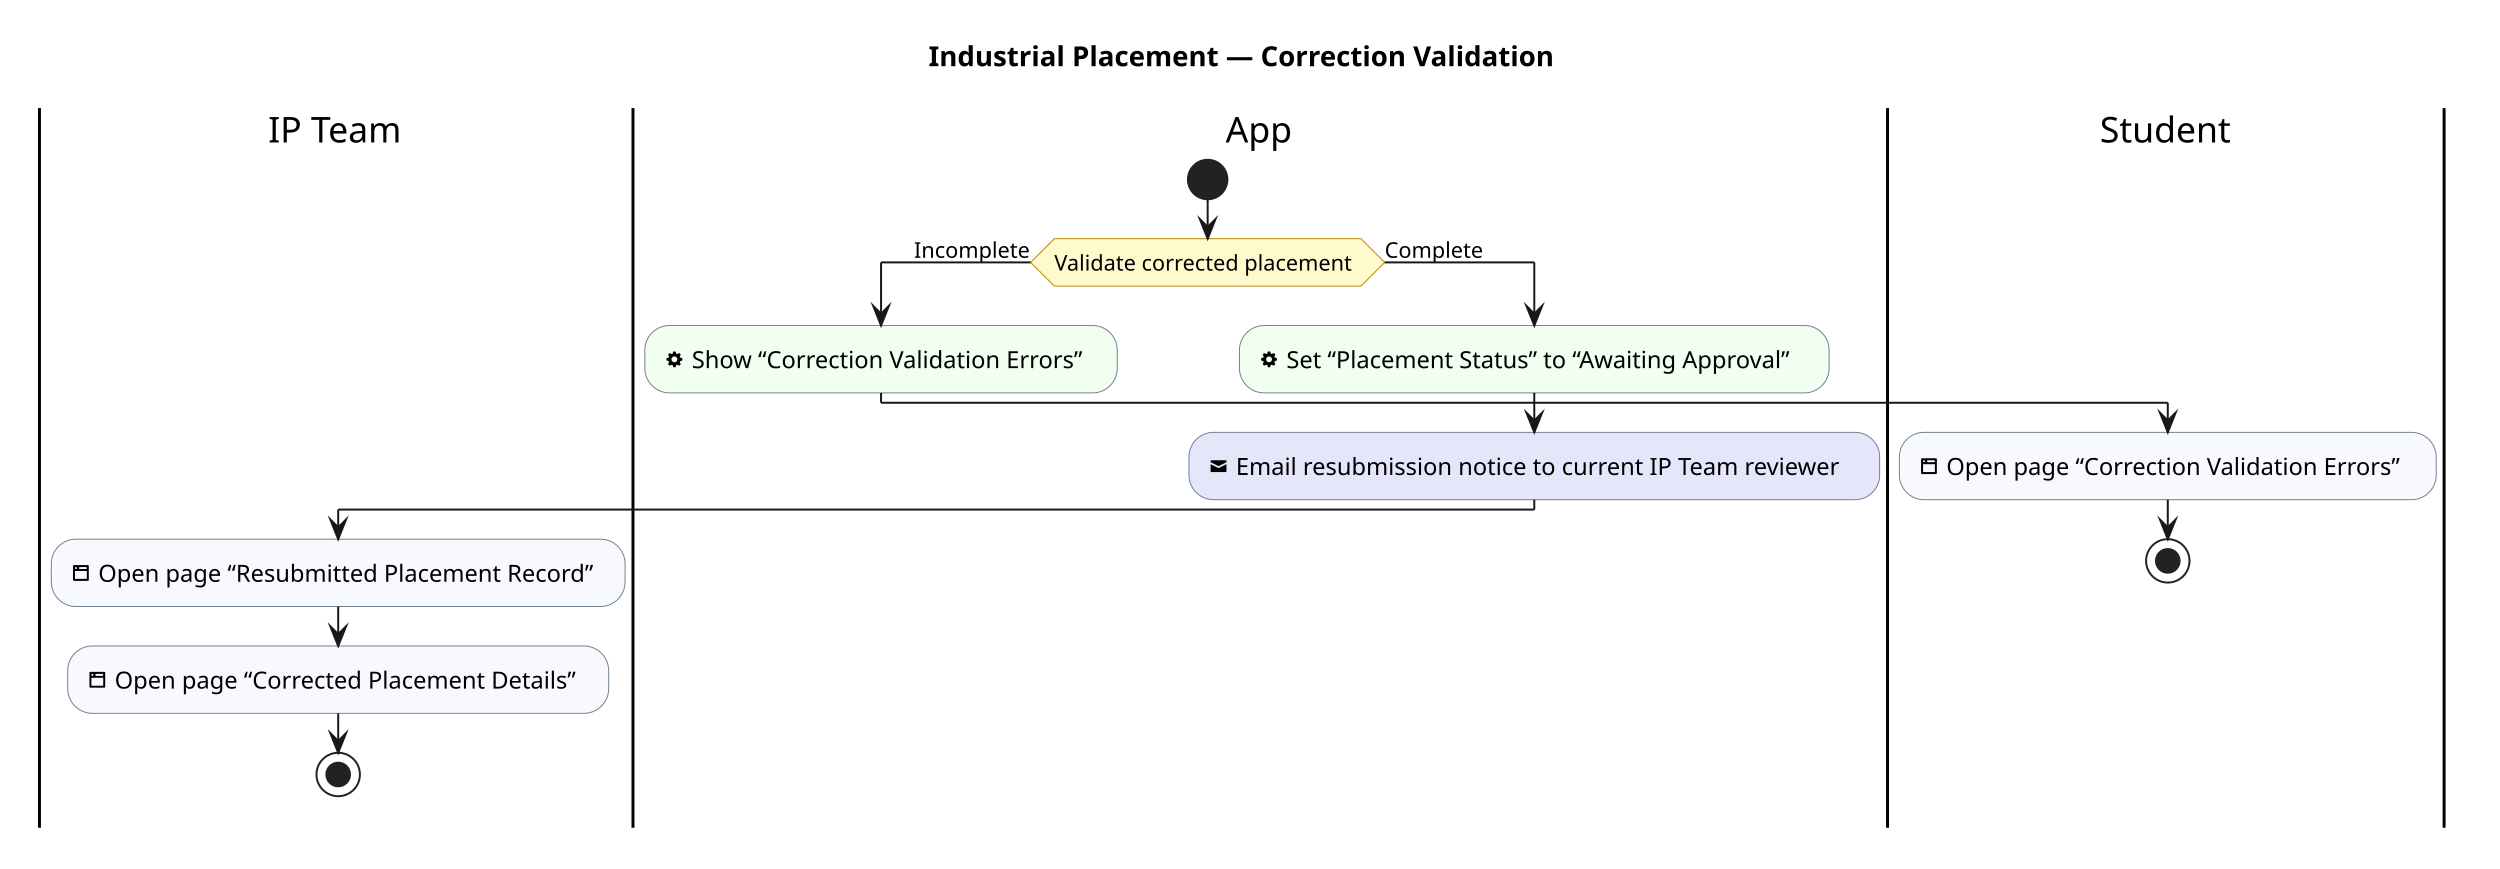
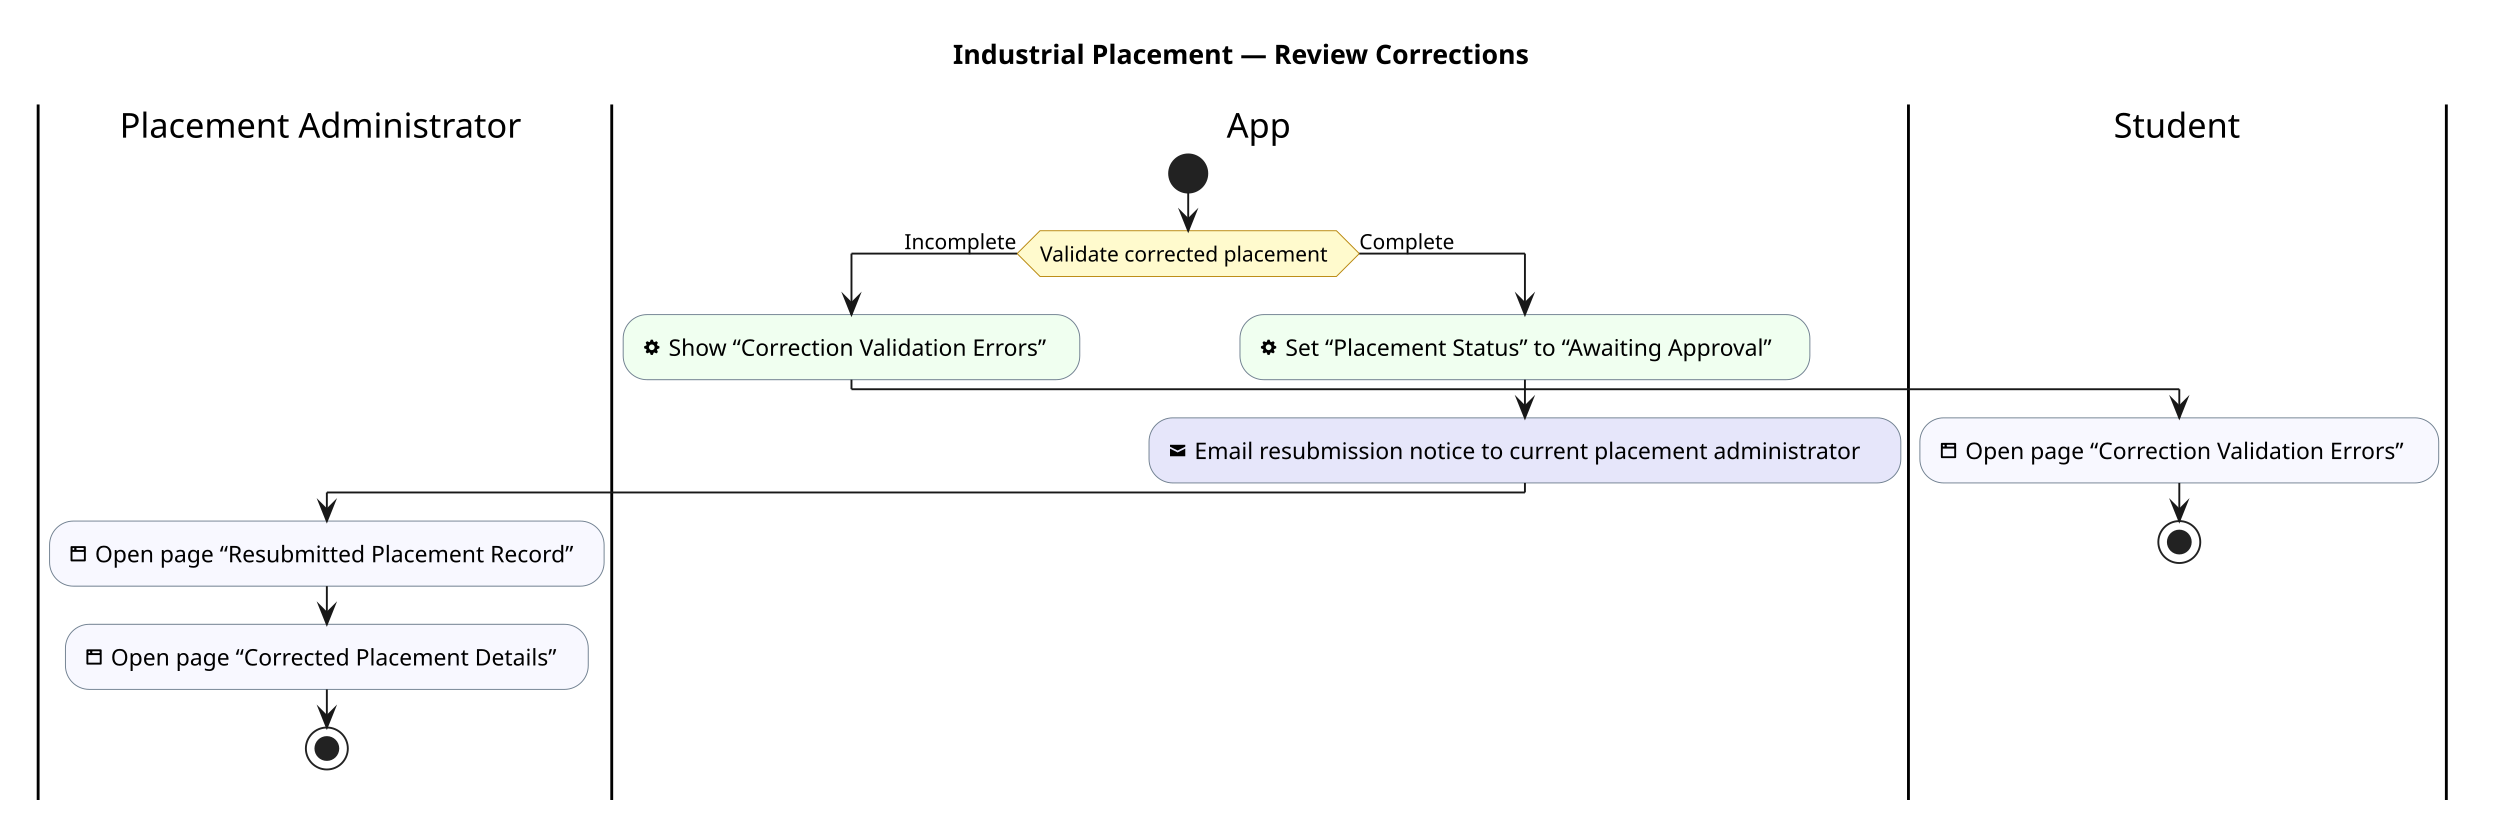
- <svg xmlns="http://www.w3.org/2000/svg" contentStyleType="text/css" data-diagram-type="ACTIVITY" height="440px" preserveAspectRatio="none" style="width:1267px;height:440px;background:#FFFFFF;" version="1.1" viewBox="0 0 1267 440" width="1267px" zoomAndPan="magnify">
+ <svg xmlns="http://www.w3.org/2000/svg" contentStyleType="text/css" data-diagram-type="ACTIVITY" height="440px" preserveAspectRatio="none" style="width:1311px;height:440px;background:#FFFFFF;" version="1.1" viewBox="0 0 1311 440" width="1311px" zoomAndPan="magnify">
  <defs />
  <g>
    <g class="title" data-source-line="2">
-       <text fill="#000000" font-family="sans-serif" font-size="14" font-weight="700" lengthAdjust="spacing" textLength="324.372" x="470.573" y="33.535">Industrial Placement — Correction Validation</text>
+       <text fill="#000000" font-family="sans-serif" font-size="14" font-weight="700" lengthAdjust="spacing" textLength="310.304" x="499.703" y="33.535">Industrial Placement — Review Corrections</text>
    </g>
-     <rect fill="none" height="21.199" style="stroke:none;stroke-width:1;" width="1220.518" x="20" y="54.785" />
+     <rect fill="none" height="21.199" style="stroke:none;stroke-width:1;" width="1264.709" x="20" y="54.785" />
    <rect fill="#F8F8FF" height="34.133" rx="12.5" ry="12.5" style="stroke:#708090;stroke-width:0.5;" width="290.795" x="26" y="273.25" />
    <path d="M37.34,286.383 A0.5,0.5 0 0 0 37,286.883 L37,293.883 A0.5,0.5 0 0 0 37.5,294.383 L44.5,294.383 A0.5,0.5 0 0 0 45,293.883 L45,286.883 A0.5,0.5 0 0 0 44.5,286.383 L37.5,286.383 A0.5,0.5 0 0 0 37.41,286.383 A0.5,0.5 0 0 0 37.35,286.383 M38.5,287.383 C38.78,287.383 39,287.603 39,287.883 C39,288.163 38.78,288.383 38.5,288.383 C38.22,288.383 38,288.163 38,287.883 C38,287.603 38.22,287.383 38.5,287.383 M40.5,287.383 L43.5,287.383 C43.78,287.383 44,287.603 44,287.883 C44,288.163 43.78,288.383 43.5,288.383 L40.5,288.383 C40.22,288.383 40,288.163 40,287.883 C40,287.603 40.22,287.383 40.5,287.383 M38,289.383 L44,289.383 L44,293.383 L38,293.383 L38,289.383" fill="#000000" />
    <text fill="#000000" font-family="sans-serif" font-size="12" lengthAdjust="spacing" textLength="256.998" x="49.797" y="294.852">Open page “Resubmitted Placement Record”</text>
    <rect fill="#F8F8FF" height="34.133" rx="12.5" ry="12.5" style="stroke:#708090;stroke-width:0.5;" width="274.16" x="34.317" y="327.383" />
    <path d="M45.657,340.516 A0.5,0.5 0 0 0 45.317,341.016 L45.317,348.016 A0.5,0.5 0 0 0 45.817,348.516 L52.817,348.516 A0.5,0.5 0 0 0 53.317,348.016 L53.317,341.016 A0.5,0.5 0 0 0 52.817,340.516 L45.817,340.516 A0.5,0.5 0 0 0 45.727,340.516 A0.5,0.5 0 0 0 45.667,340.516 M46.817,341.516 C47.097,341.516 47.317,341.736 47.317,342.016 C47.317,342.296 47.097,342.516 46.817,342.516 C46.537,342.516 46.317,342.296 46.317,342.016 C46.317,341.736 46.537,341.516 46.817,341.516 M48.817,341.516 L51.817,341.516 C52.097,341.516 52.317,341.736 52.317,342.016 C52.317,342.296 52.097,342.516 51.817,342.516 L48.817,342.516 C48.537,342.516 48.317,342.296 48.317,342.016 C48.317,341.736 48.537,341.516 48.817,341.516 M46.317,343.516 L52.317,343.516 L52.317,347.516 L46.317,347.516 L46.317,343.516" fill="#000000" />
    <text fill="#000000" font-family="sans-serif" font-size="12" lengthAdjust="spacing" textLength="240.363" x="58.114" y="348.984">Open page “Corrected Placement Details”</text>
    <ellipse cx="171.398" cy="392.516" fill="none" rx="11" ry="11" style="stroke:#222222;stroke-width:1;" />
    <ellipse cx="171.398" cy="392.516" fill="#222222" rx="6" ry="6" style="stroke:#222222;stroke-width:1;" />
    <line style="stroke:#000000;stroke-width:1.5;" x1="20" x2="20" y1="54.785" y2="419.516" />
-     <ellipse cx="612.046" cy="90.984" fill="#222222" rx="10" ry="10" style="stroke:#222222;stroke-width:1;" />
-     <polygon fill="#FFFACD" points="534.332,120.984,689.761,120.984,701.761,132.984,689.761,144.984,534.332,144.984,522.332,132.984,534.332,120.984" style="stroke:#B8860B;stroke-width:0.5;stroke-linejoin:miter;stroke-miterlimit:10;" />
-     <text fill="#000000" font-family="sans-serif" font-size="11" lengthAdjust="spacing" textLength="155.429" x="534.332" y="137.142">Validate corrected placement</text>
-     <text fill="#000000" font-family="sans-serif" font-size="11" lengthAdjust="spacing" textLength="59.13" x="463.202" y="130.664">Incomplete</text>
-     <text fill="#000000" font-family="sans-serif" font-size="11" lengthAdjust="spacing" textLength="51.111" x="701.761" y="130.664">Complete</text>
+     <ellipse cx="623.094" cy="90.984" fill="#222222" rx="10" ry="10" style="stroke:#222222;stroke-width:1;" />
+     <polygon fill="#FFFACD" points="545.38,120.984,700.809,120.984,712.809,132.984,700.809,144.984,545.38,144.984,533.38,132.984,545.38,120.984" style="stroke:#B8860B;stroke-width:0.5;stroke-linejoin:miter;stroke-miterlimit:10;" />
+     <text fill="#000000" font-family="sans-serif" font-size="11" lengthAdjust="spacing" textLength="155.429" x="545.38" y="137.142">Validate corrected placement</text>
+     <text fill="#000000" font-family="sans-serif" font-size="11" lengthAdjust="spacing" textLength="59.13" x="474.25" y="130.664">Incomplete</text>
+     <text fill="#000000" font-family="sans-serif" font-size="11" lengthAdjust="spacing" textLength="51.111" x="712.809" y="130.664">Complete</text>
    <rect fill="#F0FFF0" height="34.133" rx="12.5" ry="12.5" style="stroke:#708090;stroke-width:0.5;" width="239.443" x="326.795" y="164.984" />
    <path d="M341.295,178.117 L340.795,179.307 C340.695,179.337 340.605,179.387 340.515,179.437 L339.325,178.937 L338.605,179.657 L339.105,180.847 C339.055,180.947 339.015,181.027 338.975,181.127 L337.785,181.627 L337.785,182.627 L338.975,183.127 C339.015,183.227 339.055,183.307 339.105,183.407 L338.605,184.597 L339.325,185.317 L340.515,184.817 C340.605,184.857 340.695,184.907 340.795,184.947 L341.295,186.137 L342.295,186.137 L342.795,184.947 C342.885,184.907 342.985,184.867 343.075,184.817 L344.265,185.317 L344.985,184.597 L344.485,183.407 C344.525,183.317 344.575,183.217 344.615,183.127 L345.805,182.627 L345.805,181.627 L344.615,181.127 C344.585,181.037 344.535,180.937 344.485,180.847 L344.985,179.657 L344.265,178.937 L343.075,179.437 C342.985,179.397 342.885,179.347 342.795,179.307 L342.295,178.117 L341.295,178.117 M341.795,180.617 C342.625,180.617 343.295,181.287 343.295,182.117 C343.295,182.947 342.625,183.617 341.795,183.617 C340.965,183.617 340.295,182.947 340.295,182.117 C340.295,181.287 340.965,180.617 341.795,180.617" fill="#000000" />
    <text fill="#000000" font-family="sans-serif" font-size="12" lengthAdjust="spacing" textLength="205.647" x="350.592" y="186.586">Show “Correction Validation Errors”</text>
-     <rect fill="#F0FFF0" height="34.133" rx="12.5" ry="12.5" style="stroke:#708090;stroke-width:0.5;" width="298.852" x="628.15" y="164.984" />
-     <path d="M642.65,178.117 L642.15,179.307 C642.05,179.337 641.96,179.387 641.87,179.437 L640.68,178.937 L639.96,179.657 L640.46,180.847 C640.41,180.947 640.37,181.027 640.33,181.127 L639.14,181.627 L639.14,182.627 L640.33,183.127 C640.37,183.227 640.41,183.307 640.46,183.407 L639.96,184.597 L640.68,185.317 L641.87,184.817 C641.96,184.857 642.05,184.907 642.15,184.947 L642.65,186.137 L643.65,186.137 L644.15,184.947 C644.24,184.907 644.34,184.867 644.43,184.817 L645.62,185.317 L646.34,184.597 L645.84,183.407 C645.88,183.317 645.93,183.217 645.97,183.127 L647.16,182.627 L647.16,181.627 L645.97,181.127 C645.94,181.037 645.89,180.937 645.84,180.847 L646.34,179.657 L645.62,178.937 L644.43,179.437 C644.34,179.397 644.24,179.347 644.15,179.307 L643.65,178.117 L642.65,178.117 M643.15,180.617 C643.98,180.617 644.65,181.287 644.65,182.117 C644.65,182.947 643.98,183.617 643.15,183.617 C642.32,183.617 641.65,182.947 641.65,182.117 C641.65,181.287 642.32,180.617 643.15,180.617" fill="#000000" />
-     <text fill="#000000" font-family="sans-serif" font-size="12" lengthAdjust="spacing" textLength="265.055" x="651.947" y="186.586">Set “Placement Status” to “Awaiting Approval”</text>
-     <rect fill="#E6E6FA" height="34.133" rx="12.5" ry="12.5" style="stroke:#708090;stroke-width:0.5;" width="350.051" x="602.551" y="219.117" />
+     <rect fill="#F0FFF0" height="34.133" rx="12.5" ry="12.5" style="stroke:#708090;stroke-width:0.5;" width="298.852" x="650.246" y="164.984" />
+     <path d="M664.746,178.117 L664.246,179.307 C664.146,179.337 664.056,179.387 663.966,179.437 L662.776,178.937 L662.056,179.657 L662.556,180.847 C662.506,180.947 662.466,181.027 662.426,181.127 L661.236,181.627 L661.236,182.627 L662.426,183.127 C662.466,183.227 662.506,183.307 662.556,183.407 L662.056,184.597 L662.776,185.317 L663.966,184.817 C664.056,184.857 664.146,184.907 664.246,184.947 L664.746,186.137 L665.746,186.137 L666.246,184.947 C666.336,184.907 666.436,184.867 666.526,184.817 L667.716,185.317 L668.436,184.597 L667.936,183.407 C667.976,183.317 668.026,183.217 668.066,183.127 L669.256,182.627 L669.256,181.627 L668.066,181.127 C668.036,181.037 667.986,180.937 667.936,180.847 L668.436,179.657 L667.716,178.937 L666.526,179.437 C666.436,179.397 666.336,179.347 666.246,179.307 L665.746,178.117 L664.746,178.117 M665.246,180.617 C666.076,180.617 666.746,181.287 666.746,182.117 C666.746,182.947 666.076,183.617 665.246,183.617 C664.416,183.617 663.746,182.947 663.746,182.117 C663.746,181.287 664.416,180.617 665.246,180.617" fill="#000000" />
+     <text fill="#000000" font-family="sans-serif" font-size="12" lengthAdjust="spacing" textLength="265.055" x="674.043" y="186.586">Set “Placement Status” to “Awaiting Approval”</text>
+     <rect fill="#E6E6FA" height="34.133" rx="12.5" ry="12.5" style="stroke:#708090;stroke-width:0.5;" width="394.242" x="602.551" y="219.117" />
    <path d="M613.551,233.25 L613.551,234.25 L617.551,236.25 L621.551,234.25 L621.551,233.25 L613.551,233.25 M613.551,235.25 L613.551,239.25 L621.551,239.25 L621.551,235.25 L617.551,237.25 L613.551,235.25" fill="#000000" />
-     <text fill="#000000" font-family="sans-serif" font-size="12" lengthAdjust="spacing" textLength="316.254" x="626.348" y="240.719">Email resubmission notice to current IP Team reviewer</text>
+     <text fill="#000000" font-family="sans-serif" font-size="12" lengthAdjust="spacing" textLength="360.445" x="626.348" y="240.719">Email resubmission notice to current placement administrator</text>
    <line style="stroke:#000000;stroke-width:1.5;" x1="320.795" x2="320.795" y1="54.785" y2="419.516" />
-     <rect fill="#F8F8FF" height="34.133" rx="12.5" ry="12.5" style="stroke:#708090;stroke-width:0.5;" width="272.068" x="962.602" y="219.117" />
-     <path d="M973.942,232.25 A0.5,0.5 0 0 0 973.602,232.75 L973.602,239.75 A0.5,0.5 0 0 0 974.102,240.25 L981.102,240.25 A0.5,0.5 0 0 0 981.602,239.75 L981.602,232.75 A0.5,0.5 0 0 0 981.102,232.25 L974.102,232.25 A0.5,0.5 0 0 0 974.012,232.25 A0.5,0.5 0 0 0 973.952,232.25 M975.102,233.25 C975.382,233.25 975.602,233.47 975.602,233.75 C975.602,234.03 975.382,234.25 975.102,234.25 C974.822,234.25 974.602,234.03 974.602,233.75 C974.602,233.47 974.822,233.25 975.102,233.25 M977.102,233.25 L980.102,233.25 C980.382,233.25 980.602,233.47 980.602,233.75 C980.602,234.03 980.382,234.25 980.102,234.25 L977.102,234.25 C976.822,234.25 976.602,234.03 976.602,233.75 C976.602,233.47 976.822,233.25 977.102,233.25 M974.602,235.25 L980.602,235.25 L980.602,239.25 L974.602,239.25 L974.602,235.25" fill="#000000" />
-     <text fill="#000000" font-family="sans-serif" font-size="12" lengthAdjust="spacing" textLength="238.272" x="986.398" y="240.719">Open page “Correction Validation Errors”</text>
-     <ellipse cx="1098.636" cy="284.25" fill="none" rx="11" ry="11" style="stroke:#222222;stroke-width:1;" />
-     <ellipse cx="1098.636" cy="284.25" fill="#222222" rx="6" ry="6" style="stroke:#222222;stroke-width:1;" />
-     <line style="stroke:#000000;stroke-width:1.5;" x1="956.602" x2="956.602" y1="54.785" y2="419.516" />
-     <line style="stroke:#000000;stroke-width:1.5;" x1="1238.67" x2="1238.67" y1="54.785" y2="419.516" />
+     <rect fill="#F8F8FF" height="34.133" rx="12.5" ry="12.5" style="stroke:#708090;stroke-width:0.5;" width="272.068" x="1006.793" y="219.117" />
+     <path d="M1018.133,232.25 A0.5,0.5 0 0 0 1017.793,232.75 L1017.793,239.75 A0.5,0.5 0 0 0 1018.293,240.25 L1025.293,240.25 A0.5,0.5 0 0 0 1025.793,239.75 L1025.793,232.75 A0.5,0.5 0 0 0 1025.293,232.25 L1018.293,232.25 A0.5,0.5 0 0 0 1018.203,232.25 A0.5,0.5 0 0 0 1018.143,232.25 M1019.293,233.25 C1019.573,233.25 1019.793,233.47 1019.793,233.75 C1019.793,234.03 1019.573,234.25 1019.293,234.25 C1019.013,234.25 1018.793,234.03 1018.793,233.75 C1018.793,233.47 1019.013,233.25 1019.293,233.25 M1021.293,233.25 L1024.293,233.25 C1024.573,233.25 1024.793,233.47 1024.793,233.75 C1024.793,234.03 1024.573,234.25 1024.293,234.25 L1021.293,234.25 C1021.013,234.25 1020.793,234.03 1020.793,233.75 C1020.793,233.47 1021.013,233.25 1021.293,233.25 M1018.793,235.25 L1024.793,235.25 L1024.793,239.25 L1018.793,239.25 L1018.793,235.25" fill="#000000" />
+     <text fill="#000000" font-family="sans-serif" font-size="12" lengthAdjust="spacing" textLength="238.272" x="1030.59" y="240.719">Open page “Correction Validation Errors”</text>
+     <ellipse cx="1142.827" cy="284.25" fill="none" rx="11" ry="11" style="stroke:#222222;stroke-width:1;" />
+     <ellipse cx="1142.827" cy="284.25" fill="#222222" rx="6" ry="6" style="stroke:#222222;stroke-width:1;" />
+     <line style="stroke:#000000;stroke-width:1.5;" x1="1000.793" x2="1000.793" y1="54.785" y2="419.516" />
+     <line style="stroke:#000000;stroke-width:1.5;" x1="1282.861" x2="1282.861" y1="54.785" y2="419.516" />
    <line style="stroke:#181818;stroke-width:1;" x1="171.398" x2="171.398" y1="307.383" y2="327.383" />
    <polygon fill="#181818" points="167.398,317.383,171.398,327.383,175.398,317.383,171.398,321.383" style="stroke:#181818;stroke-width:1;stroke-linejoin:miter;stroke-miterlimit:10;" />
    <line style="stroke:#181818;stroke-width:1;" x1="171.398" x2="171.398" y1="361.516" y2="381.516" />
    <polygon fill="#181818" points="167.398,371.516,171.398,381.516,175.398,371.516,171.398,375.516" style="stroke:#181818;stroke-width:1;stroke-linejoin:miter;stroke-miterlimit:10;" />
-     <line style="stroke:#181818;stroke-width:1;" x1="777.576" x2="777.576" y1="199.117" y2="219.117" />
-     <polygon fill="#181818" points="773.576,209.117,777.576,219.117,781.576,209.117,777.576,213.117" style="stroke:#181818;stroke-width:1;stroke-linejoin:miter;stroke-miterlimit:10;" />
-     <line style="stroke:#181818;stroke-width:1;" x1="522.332" x2="446.517" y1="132.984" y2="132.984" />
+     <line style="stroke:#181818;stroke-width:1;" x1="799.672" x2="799.672" y1="199.117" y2="219.117" />
+     <polygon fill="#181818" points="795.672,209.117,799.672,219.117,803.672,209.117,799.672,213.117" style="stroke:#181818;stroke-width:1;stroke-linejoin:miter;stroke-miterlimit:10;" />
+     <line style="stroke:#181818;stroke-width:1;" x1="533.38" x2="446.517" y1="132.984" y2="132.984" />
    <line style="stroke:#181818;stroke-width:1;" x1="446.517" x2="446.517" y1="132.984" y2="164.984" />
    <polygon fill="#181818" points="442.517,154.984,446.517,164.984,450.517,154.984,446.517,158.984" style="stroke:#181818;stroke-width:1;stroke-linejoin:miter;stroke-miterlimit:10;" />
-     <line style="stroke:#181818;stroke-width:1;" x1="701.761" x2="777.576" y1="132.984" y2="132.984" />
-     <line style="stroke:#181818;stroke-width:1;" x1="777.576" x2="777.576" y1="132.984" y2="164.984" />
-     <polygon fill="#181818" points="773.576,154.984,777.576,164.984,781.576,154.984,777.576,158.984" style="stroke:#181818;stroke-width:1;stroke-linejoin:miter;stroke-miterlimit:10;" />
-     <line style="stroke:#181818;stroke-width:1;" x1="612.046" x2="612.046" y1="100.984" y2="120.984" />
-     <polygon fill="#181818" points="608.046,110.984,612.046,120.984,616.046,110.984,612.046,114.984" style="stroke:#181818;stroke-width:1;stroke-linejoin:miter;stroke-miterlimit:10;" />
-     <line style="stroke:#181818;stroke-width:1;" x1="1098.636" x2="1098.636" y1="253.25" y2="273.25" />
-     <polygon fill="#181818" points="1094.636,263.25,1098.636,273.25,1102.636,263.25,1098.636,267.25" style="stroke:#181818;stroke-width:1;stroke-linejoin:miter;stroke-miterlimit:10;" />
+     <line style="stroke:#181818;stroke-width:1;" x1="712.809" x2="799.672" y1="132.984" y2="132.984" />
+     <line style="stroke:#181818;stroke-width:1;" x1="799.672" x2="799.672" y1="132.984" y2="164.984" />
+     <polygon fill="#181818" points="795.672,154.984,799.672,164.984,803.672,154.984,799.672,158.984" style="stroke:#181818;stroke-width:1;stroke-linejoin:miter;stroke-miterlimit:10;" />
+     <line style="stroke:#181818;stroke-width:1;" x1="623.094" x2="623.094" y1="100.984" y2="120.984" />
+     <polygon fill="#181818" points="619.094,110.984,623.094,120.984,627.094,110.984,623.094,114.984" style="stroke:#181818;stroke-width:1;stroke-linejoin:miter;stroke-miterlimit:10;" />
+     <line style="stroke:#181818;stroke-width:1;" x1="1142.827" x2="1142.827" y1="253.25" y2="273.25" />
+     <polygon fill="#181818" points="1138.827,263.25,1142.827,273.25,1146.827,263.25,1142.827,267.25" style="stroke:#181818;stroke-width:1;stroke-linejoin:miter;stroke-miterlimit:10;" />
    <line style="stroke:#181818;stroke-width:1;" x1="446.517" x2="446.517" y1="199.117" y2="204.117" />
-     <line style="stroke:#181818;stroke-width:1;" x1="446.517" x2="1098.636" y1="204.117" y2="204.117" />
-     <line style="stroke:#181818;stroke-width:1;" x1="1098.636" x2="1098.636" y1="204.117" y2="219.117" />
-     <polygon fill="#181818" points="1094.636,209.117,1098.636,219.117,1102.636,209.117,1098.636,213.117" style="stroke:#181818;stroke-width:1;stroke-linejoin:miter;stroke-miterlimit:10;" />
-     <line style="stroke:#181818;stroke-width:1;" x1="777.576" x2="777.576" y1="253.25" y2="258.25" />
-     <line style="stroke:#181818;stroke-width:1;" x1="777.576" x2="171.398" y1="258.25" y2="258.25" />
+     <line style="stroke:#181818;stroke-width:1;" x1="446.517" x2="1142.827" y1="204.117" y2="204.117" />
+     <line style="stroke:#181818;stroke-width:1;" x1="1142.827" x2="1142.827" y1="204.117" y2="219.117" />
+     <polygon fill="#181818" points="1138.827,209.117,1142.827,219.117,1146.827,209.117,1142.827,213.117" style="stroke:#181818;stroke-width:1;stroke-linejoin:miter;stroke-miterlimit:10;" />
+     <line style="stroke:#181818;stroke-width:1;" x1="799.672" x2="799.672" y1="253.25" y2="258.25" />
+     <line style="stroke:#181818;stroke-width:1;" x1="799.672" x2="171.398" y1="258.25" y2="258.25" />
    <line style="stroke:#181818;stroke-width:1;" x1="171.398" x2="171.398" y1="258.25" y2="273.25" />
    <polygon fill="#181818" points="167.398,263.25,171.398,273.25,175.398,263.25,171.398,267.25" style="stroke:#181818;stroke-width:1;stroke-linejoin:miter;stroke-miterlimit:10;" />
-     <text fill="#000000" font-family="sans-serif" font-size="18" lengthAdjust="spacing" textLength="68.985" x="135.905" y="72.188">IP Team</text>
-     <text fill="#000000" font-family="sans-serif" font-size="18" lengthAdjust="spacing" textLength="35.077" x="621.16" y="72.188">App</text>
-     <text fill="#000000" font-family="sans-serif" font-size="18" lengthAdjust="spacing" textLength="66.858" x="1064.207" y="72.188">Student</text>
+     <text fill="#000000" font-family="sans-serif" font-size="18" lengthAdjust="spacing" textLength="215.27" x="62.762" y="72.188">Placement Administrator</text>
+     <text fill="#000000" font-family="sans-serif" font-size="18" lengthAdjust="spacing" textLength="35.077" x="643.255" y="72.188">App</text>
+     <text fill="#000000" font-family="sans-serif" font-size="18" lengthAdjust="spacing" textLength="66.858" x="1108.398" y="72.188">Student</text>
  </g>
</svg>
